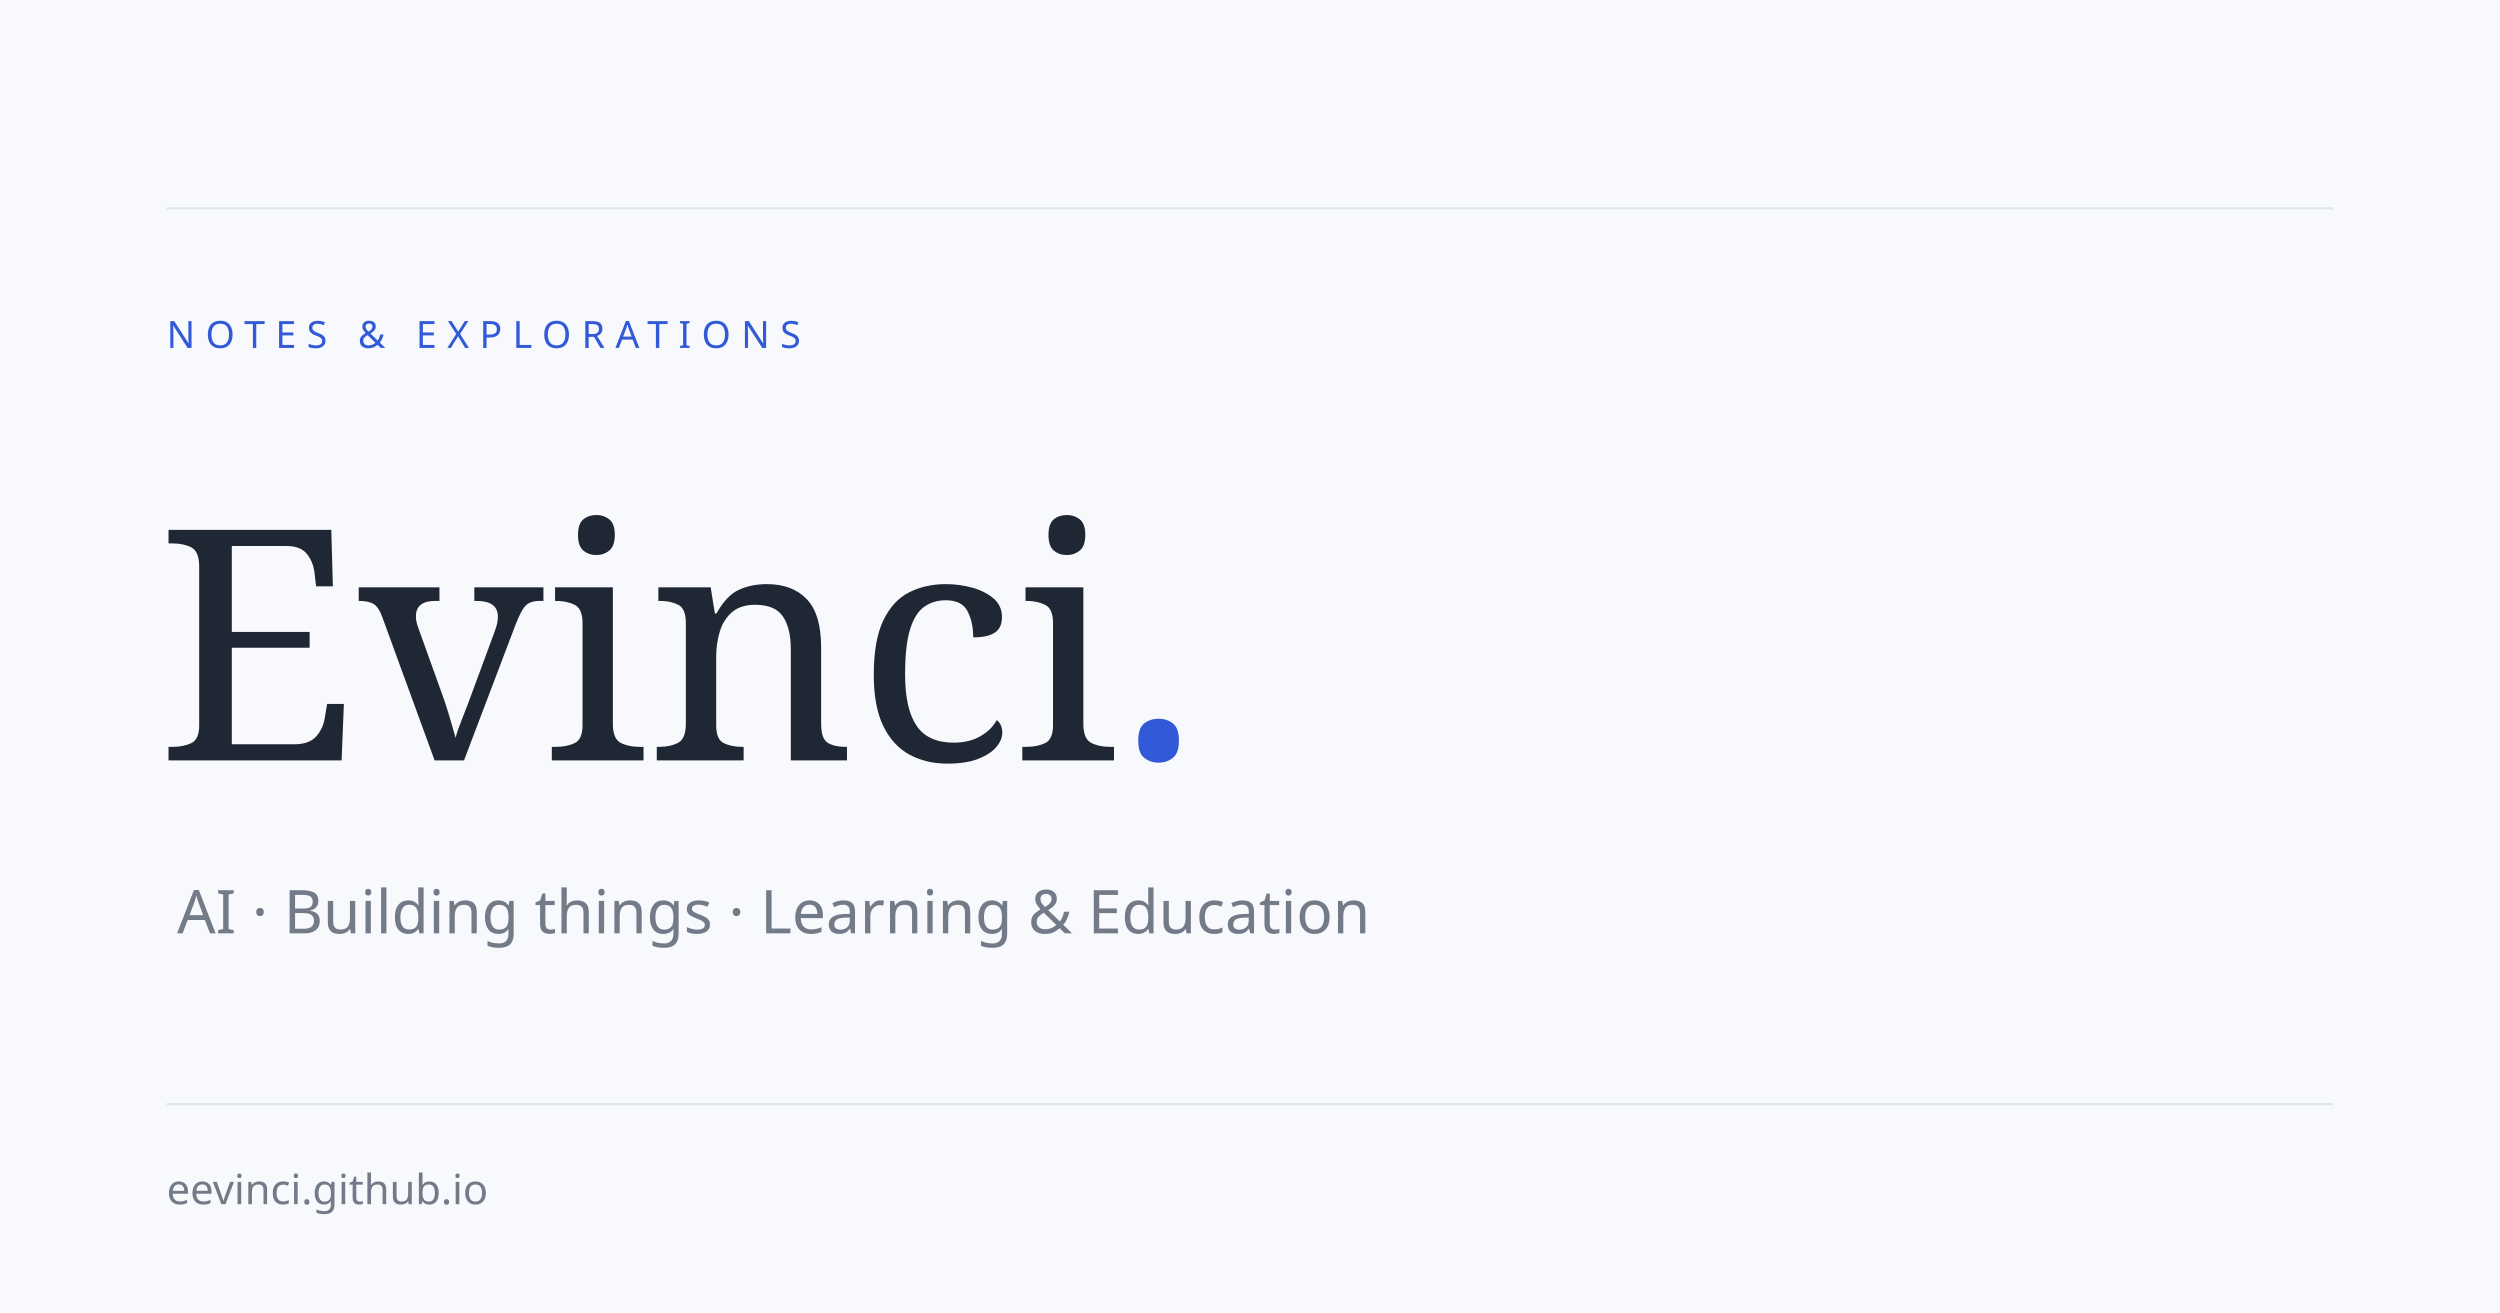
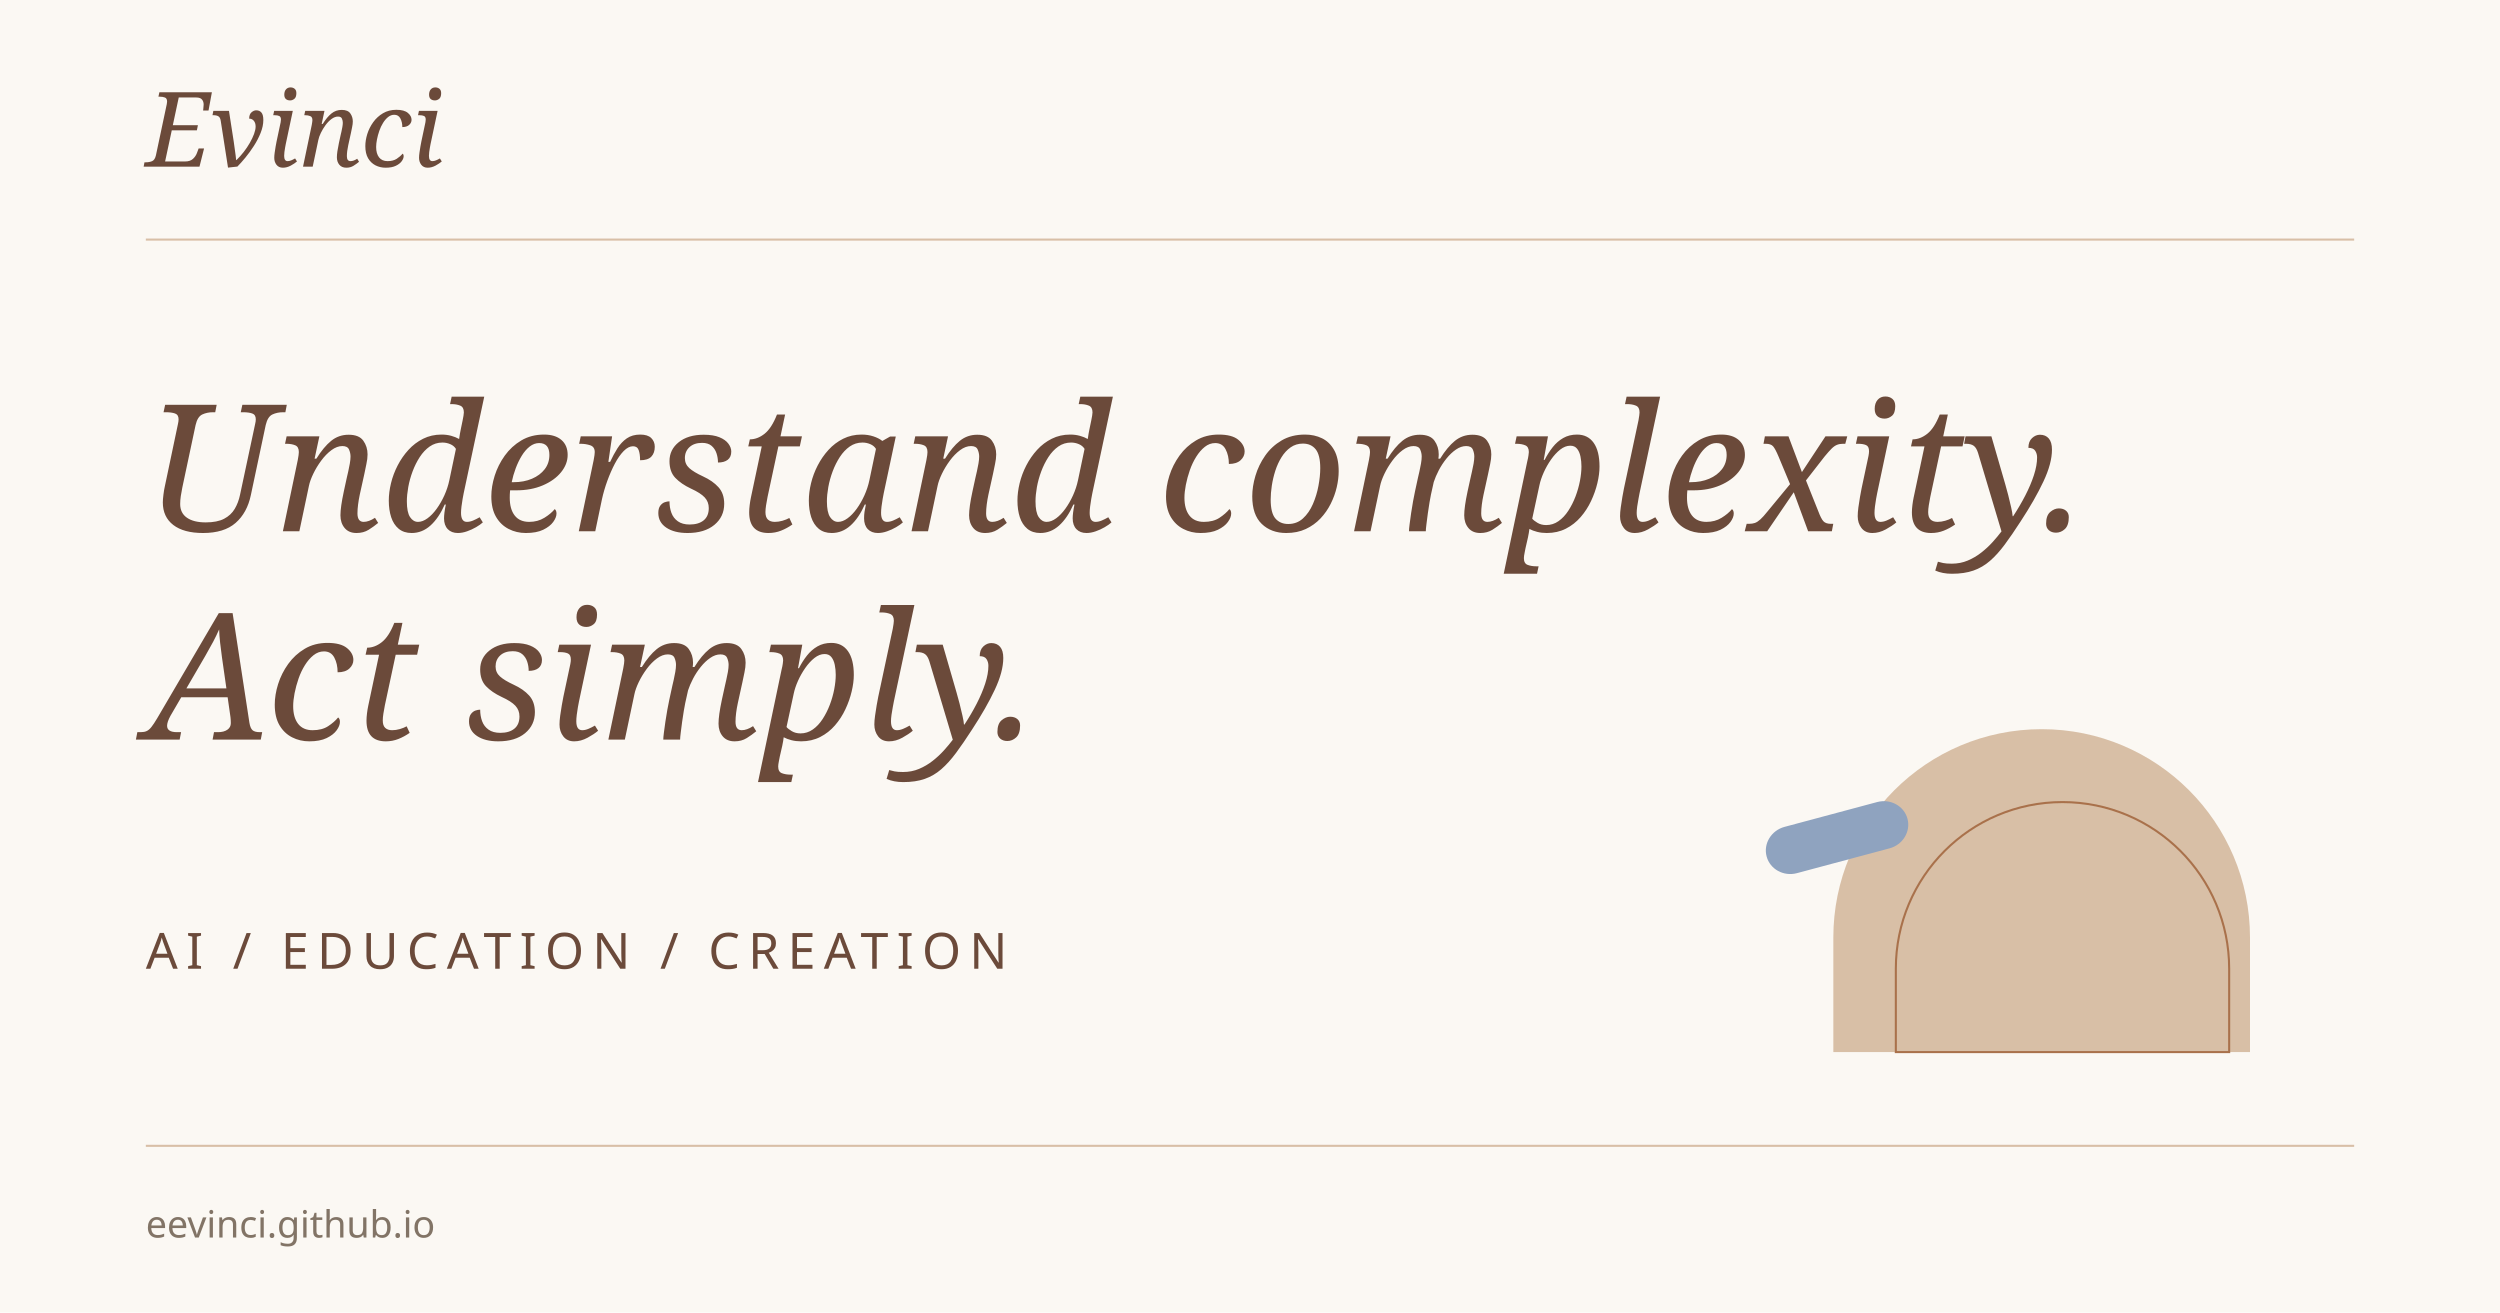
<svg xmlns="http://www.w3.org/2000/svg" width="1200" height="630" viewBox="0 0 1200 630">
-   <rect width="1200" height="630" fill="#f8f9fc" />
-   <path d="M80 100H1120M80 530H1120" stroke="#dfe3eb" />
-   <text x="80" y="167" font-family="sans-serif" font-size="18" letter-spacing="5" fill="#3159d8">NOTES &amp; EXPLORATIONS</text>
-   <text x="75" y="365" font-family="Georgia,serif" font-size="155" fill="#202734">Evinci<tspan fill="#3159d8">.</tspan>
-   </text>
-   <text x="85" y="448" font-family="sans-serif" font-size="29" fill="#737b89">AI · Building things · Learning &amp; Education</text>
-   <text x="80" y="578" font-family="sans-serif" font-size="20" fill="#737b89">eevinci.github.io</text>
+   <rect width="1200" height="630" fill="#fbf8f3" />
+   <path d="M70 115H1130M70 550H1130" stroke="#d8bfa6" />
+   <text x="70" y="80" font-family="Georgia,serif" font-style="italic" font-size="50" fill="#6b4a3a">Evinci</text>
+   <text x="70" y="255" font-family="Georgia,serif" font-style="italic" font-size="85" fill="#6b4a3a">Understand complexity.</text>
+   <text x="70" y="355" font-family="Georgia,serif" font-style="italic" font-size="85" fill="#6b4a3a">Act simply.</text>
+   <path d="M880 505V450a100 100 0 0 1 200 0v55Z" fill="#d8bfa6" />
+   <path d="M910 505V465a80 80 0 0 1 160 0v40Z" stroke="#a9714b" fill="none" />
+   <rect x="845" y="400" width="70" height="23" rx="12" fill="#8fa3bf" transform="rotate(-15 845 400)" />
+   <text x="70" y="465" font-family="sans-serif" font-size="24" letter-spacing="4" fill="#6b4a3a">AI / EDUCATION / CREATION</text>
+   <text x="70" y="594" font-family="sans-serif" font-size="18" fill="#827466">eevinci.github.io</text>
</svg>
